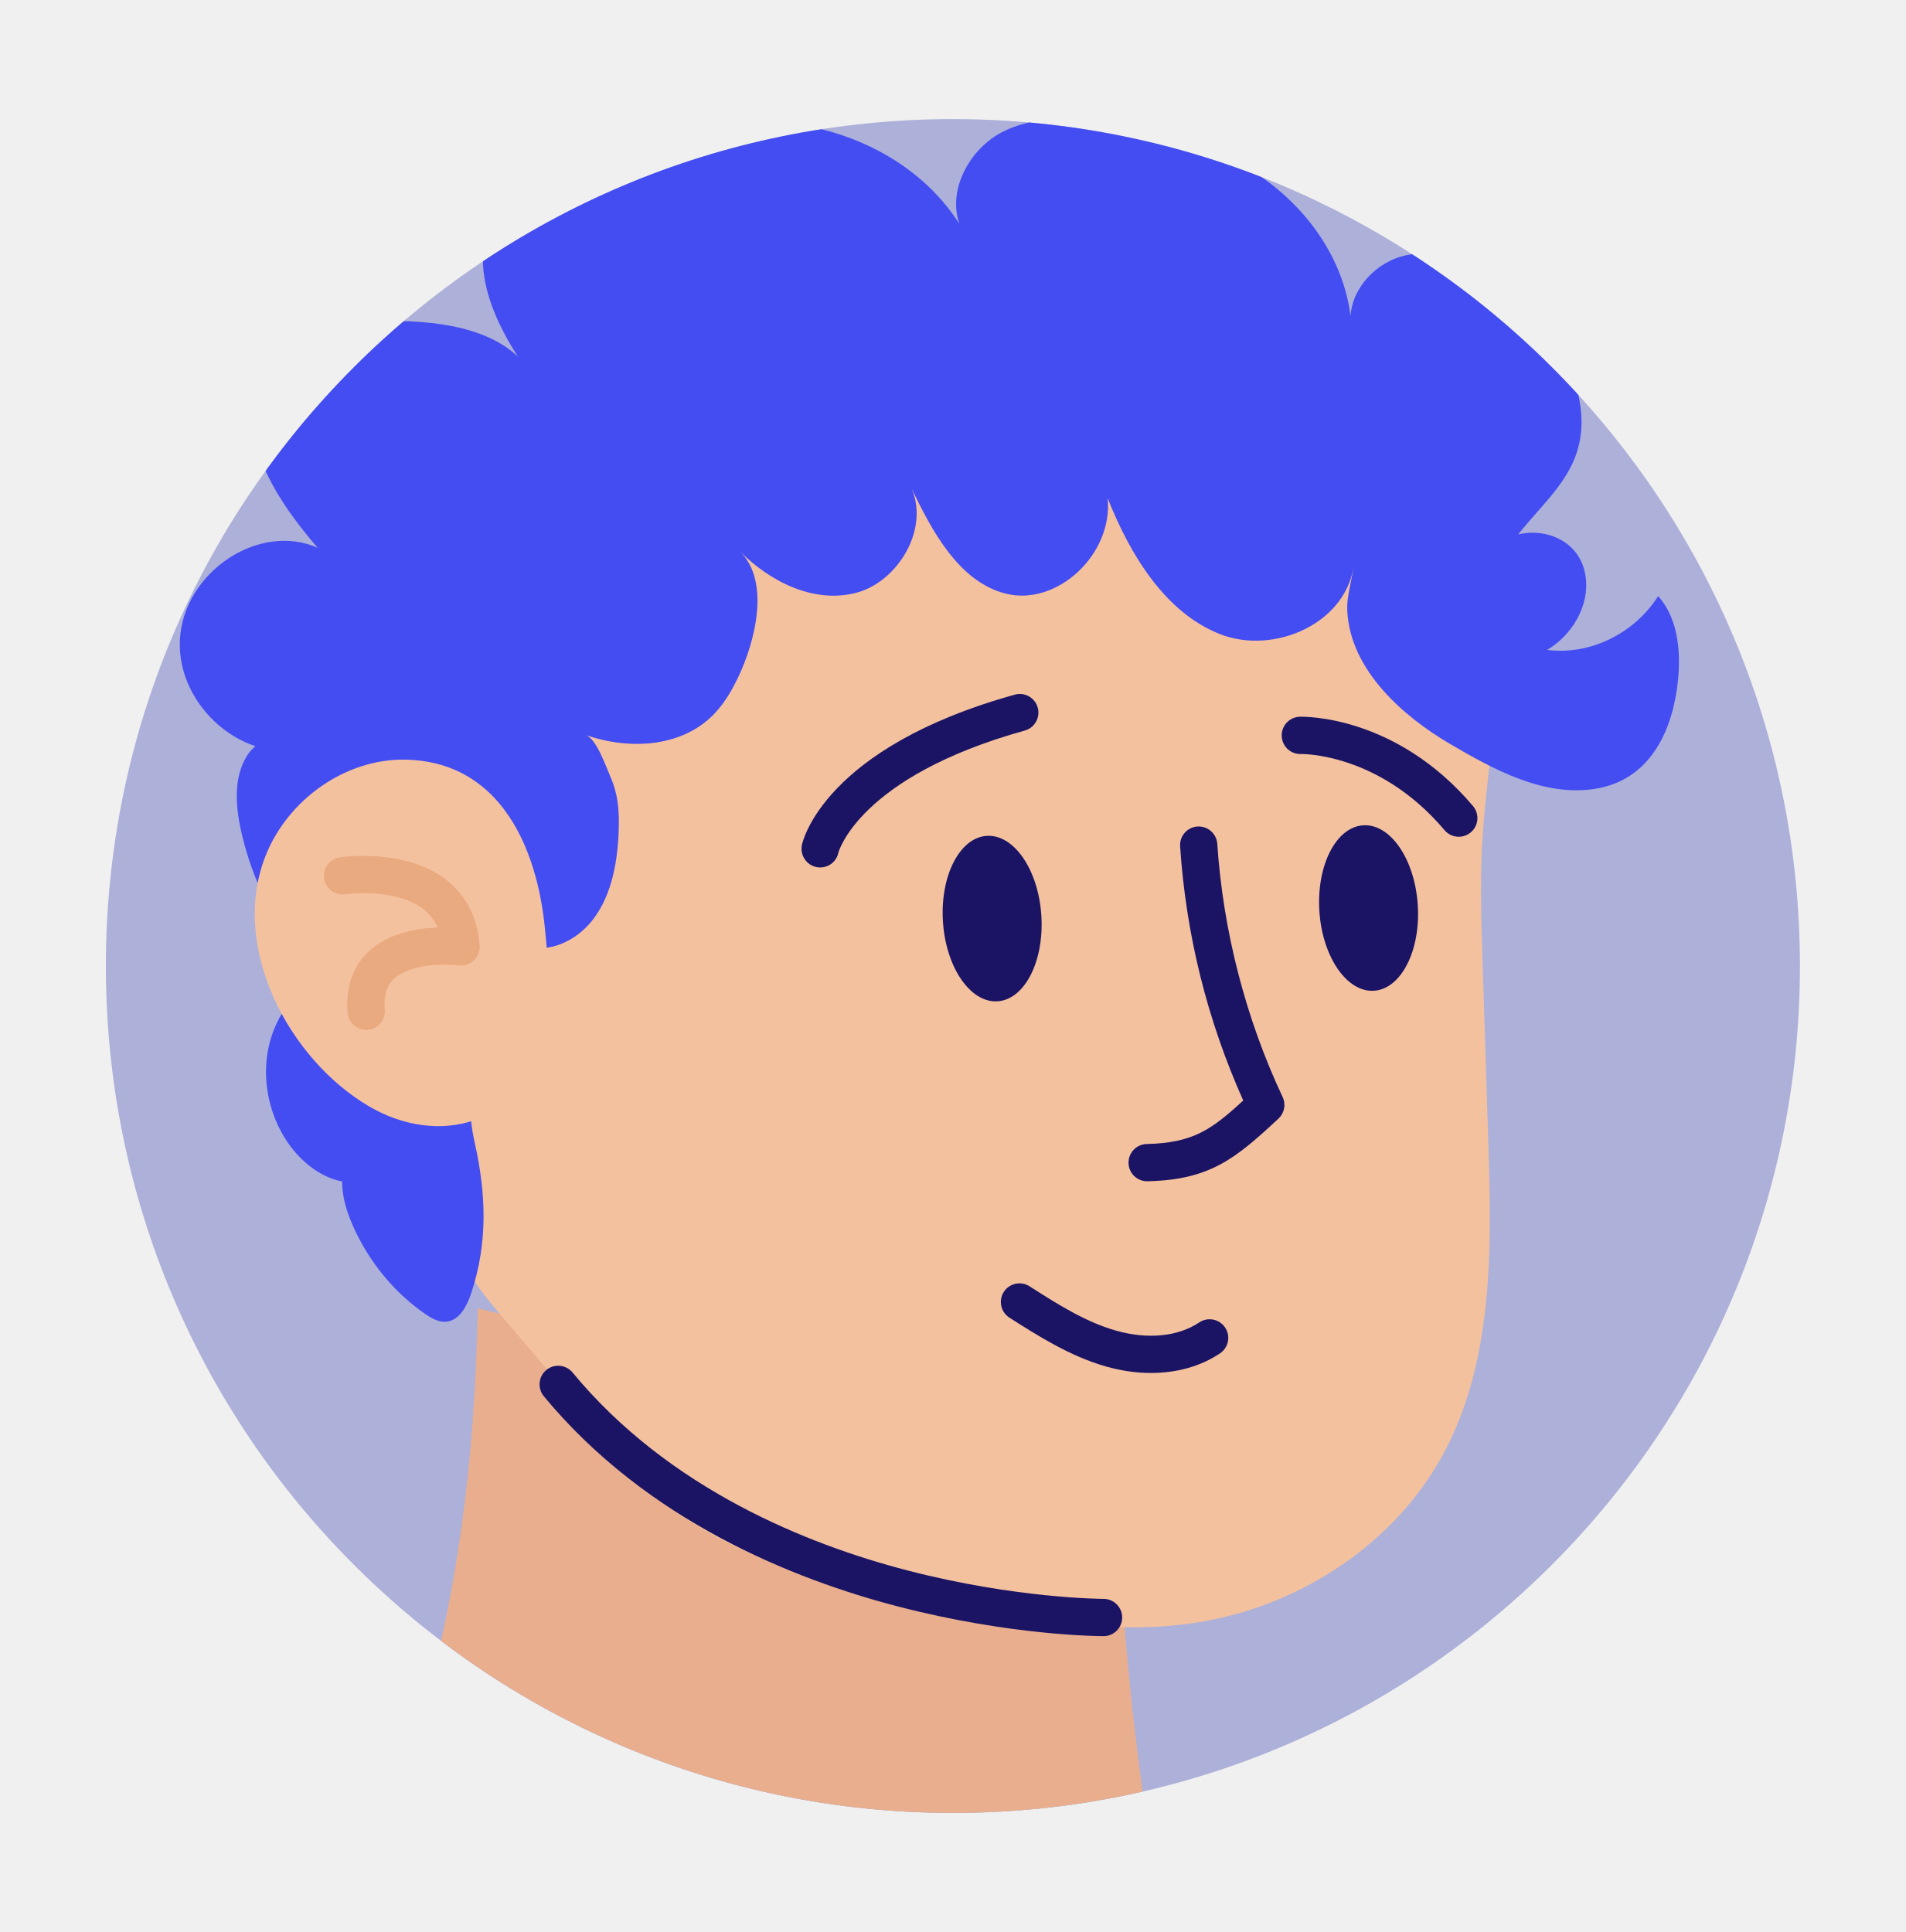
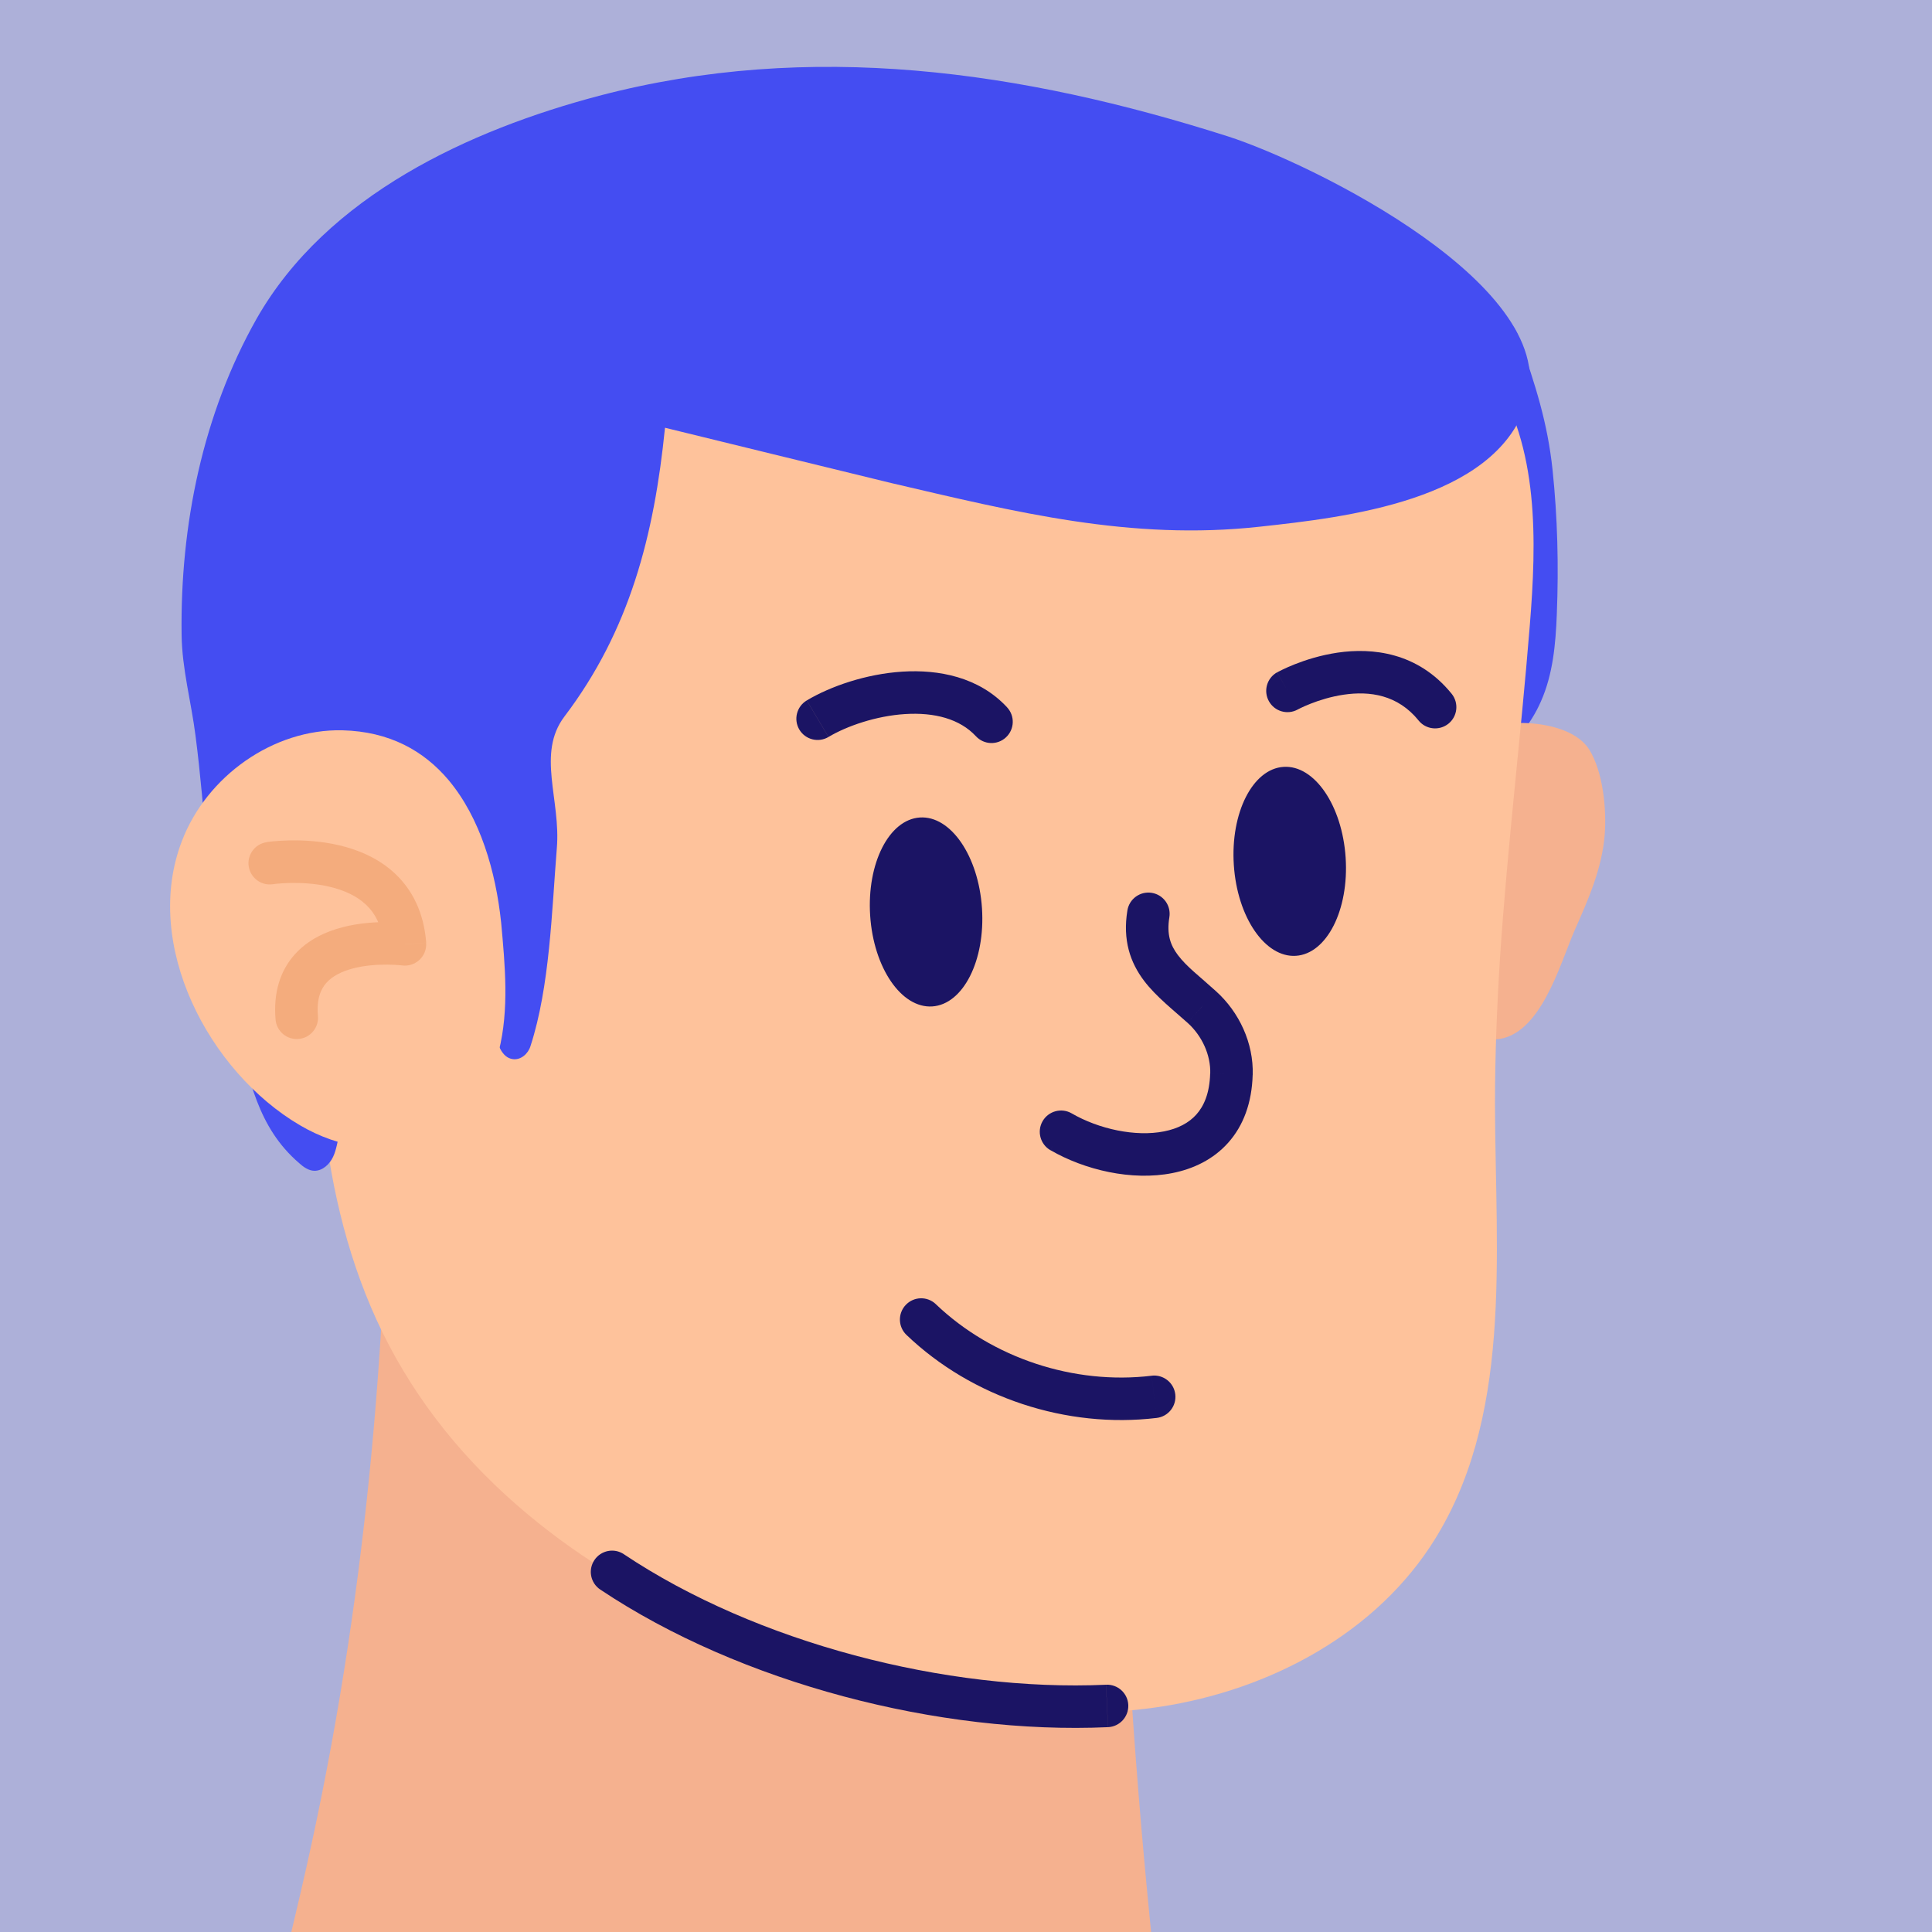
- <svg xmlns="http://www.w3.org/2000/svg" width="72" height="73" viewBox="0 0 72 73" fill="none">
-   <g clip-path="url(#clip0_6391_16353)">
-     <path d="M68 4.5H4V68.5H68V4.5Z" fill="#ADB0D9" />
-     <path d="M43.284 68.5H14.802C14.903 68.199 15.007 67.9 15.108 67.6C17.14 61.578 17.933 55.747 18.049 49.434C25.261 51.27 32.834 50.483 40.275 50.406C43.044 50.378 42.113 52.545 42.149 54.561C42.193 57.081 42.323 59.6 42.541 62.112C42.725 64.248 42.973 66.379 43.284 68.5Z" fill="#ADB0D9" />
-     <path d="M43.284 68.5H14.802C14.903 68.199 15.007 67.9 15.108 67.6C17.14 61.578 17.933 55.747 18.049 49.434C25.261 51.27 32.834 50.483 40.275 50.406C43.044 50.378 42.113 52.545 42.149 54.561C42.193 57.081 42.323 59.6 42.541 62.112C42.725 64.248 42.973 66.379 43.284 68.5Z" fill="#E8AE8E" />
-     <path d="M23.085 54.589C23.131 54.644 23.178 54.699 23.224 54.753C23.818 55.452 24.416 56.154 25.115 56.75C28.759 59.85 34.431 60.206 38.92 61.081C41.646 61.612 44.375 61.703 47.062 60.88C50.159 59.93 52.938 57.836 54.495 54.995C56.432 51.454 56.355 47.197 56.227 43.162C56.154 40.873 56.081 38.584 56.008 36.294C55.962 34.858 55.917 33.42 55.99 31.985C56.169 28.449 57.093 24.821 56.33 21.296C55.697 18.37 53.249 15.316 50.518 14.076C46.207 12.119 41.042 11.603 36.377 12.13C33.002 12.511 29.568 12.916 26.465 14.295C23.677 15.534 20.064 17.114 18.575 19.881C16.687 23.388 15.613 27.443 15.156 31.383C14.779 34.639 14.847 37.948 15.363 41.186C15.85 44.249 16.666 47.036 18.691 49.418C20.154 51.142 21.619 52.865 23.085 54.589Z" fill="#F4C19F" />
-     <path d="M43.339 44.634C42.957 44.634 42.643 44.33 42.635 43.947C42.626 43.558 42.933 43.235 43.322 43.226C45.077 43.185 45.777 42.677 46.968 41.582C45.607 38.539 44.805 35.311 44.584 31.978C44.558 31.59 44.851 31.255 45.239 31.229C45.625 31.205 45.962 31.497 45.988 31.884C46.206 35.166 47.059 38.475 48.457 41.452C48.588 41.729 48.524 42.058 48.3 42.266C46.669 43.785 45.709 44.579 43.354 44.633C43.35 44.634 43.345 44.634 43.339 44.634Z" fill="#1B1464" />
-     <path d="M37.688 37.834C38.714 37.767 39.454 36.313 39.341 34.587C39.228 32.86 38.304 31.516 37.277 31.583C36.251 31.65 35.511 33.104 35.624 34.831C35.737 36.557 36.661 37.901 37.688 37.834Z" fill="#1B1464" />
-     <path d="M51.909 37.435C52.935 37.367 53.676 35.913 53.562 34.187C53.449 32.461 52.525 31.116 51.499 31.184C50.472 31.251 49.732 32.705 49.845 34.431C49.959 36.157 50.883 37.502 51.909 37.435Z" fill="#1B1464" />
-     <path d="M55.11 31.617C54.911 31.617 54.711 31.532 54.573 31.367C52.092 28.433 49.176 28.491 49.148 28.49C48.755 28.504 48.435 28.197 48.422 27.807C48.41 27.418 48.715 27.095 49.105 27.082C49.25 27.078 52.733 27.009 55.649 30.457C55.9 30.754 55.863 31.198 55.566 31.449C55.431 31.562 55.27 31.617 55.11 31.617Z" fill="#1B1464" />
-     <path d="M30.988 32.776C30.939 32.776 30.89 32.771 30.84 32.761C30.46 32.682 30.217 32.303 30.296 31.923C30.327 31.774 31.142 28.25 38.339 26.247C38.714 26.143 39.101 26.362 39.205 26.736C39.309 27.111 39.09 27.499 38.716 27.603C32.447 29.349 31.68 32.193 31.672 32.221C31.602 32.554 31.313 32.776 30.988 32.776Z" fill="#1B1464" />
-     <path d="M43.484 51.877C42.927 51.877 42.349 51.795 41.768 51.628C40.415 51.24 39.204 50.469 38.136 49.788C37.809 49.579 37.713 49.143 37.921 48.816C38.13 48.489 38.565 48.392 38.893 48.601C39.927 49.262 40.997 49.945 42.153 50.275C43.352 50.618 44.502 50.506 45.307 49.967C45.63 49.751 46.067 49.838 46.284 50.16C46.5 50.483 46.413 50.92 46.09 51.137C45.361 51.626 44.457 51.877 43.484 51.877Z" fill="#1B1464" />
-     <path d="M17.934 43.174C17.446 41.021 17.985 38.586 18.091 36.392C18.105 36.115 18.13 35.809 18.314 35.613C18.688 35.215 19.299 35.571 19.803 35.737C20.737 36.044 21.785 35.55 22.404 34.742C23.133 33.79 23.345 32.502 23.377 31.272C23.395 30.576 23.338 29.982 23.066 29.359C22.9 28.984 22.538 27.916 22.136 27.777C23.784 28.345 25.783 28.25 27.008 26.947C27.374 26.558 27.651 26.083 27.886 25.593C28.512 24.288 29.128 21.969 27.946 20.825C29.087 21.973 30.716 22.803 32.311 22.408C33.938 22.005 35.173 19.923 34.39 18.351C35.203 20.067 36.219 21.964 37.97 22.424C39.918 22.936 42.054 20.954 41.847 18.827C42.705 20.983 44.019 23.136 46.077 23.955C48.134 24.774 50.954 23.543 51.165 21.212C51.109 21.823 50.868 22.478 50.899 23.086C51.014 25.351 53.056 27.095 54.767 28.101C56.406 29.063 58.33 30.129 60.296 29.8C62.156 29.491 63.077 27.924 63.351 26.046C63.53 24.816 63.451 23.425 62.644 22.524C61.738 23.95 60.054 24.765 58.45 24.556C59.373 24.012 60.06 22.905 59.905 21.794C59.721 20.459 58.429 19.936 57.359 20.192C58.424 18.827 59.825 17.812 59.745 15.787C59.657 13.541 57.847 11.251 56.072 10.242C55.146 9.716 54.062 9.411 53.041 9.663C52.019 9.916 51.101 10.827 51.021 11.942C50.753 9.753 49.357 7.847 47.613 6.658C45.87 5.469 43.807 4.919 41.754 4.632C40.44 4.447 39.044 4.377 37.853 4.995C36.663 5.614 35.789 7.13 36.242 8.456C34.71 6.059 31.954 4.78 29.238 4.6C26.521 4.419 23.828 5.213 21.289 6.257C20.323 6.655 19.316 7.135 18.735 8.049C17.48 10.026 18.856 12.656 20.291 14.486C19.436 12.607 17.133 12.175 15.174 12.133C13.133 12.089 10.685 12.482 9.83 14.458C8.902 16.601 10.505 18.959 11.999 20.698C9.791 19.712 6.929 21.621 6.797 24.17C6.665 26.718 9.312 28.953 11.61 28.23C11.053 27.476 9.812 27.77 9.32 28.574C8.827 29.377 8.896 30.429 9.101 31.363C9.432 32.883 10.076 34.324 10.972 35.558C11.662 36.508 13.185 37.269 13.748 36.229C12.12 36.387 10.644 37.692 10.196 39.368C9.748 41.044 10.359 42.983 11.665 44.032C12.244 44.497 12.993 44.798 13.698 44.616C14.404 44.435 14.987 43.649 14.809 42.899C14.102 42.583 13.258 43.184 13.023 43.962C12.787 44.741 13.011 45.594 13.34 46.333C13.933 47.665 14.875 48.817 16.031 49.626C16.293 49.809 16.593 49.982 16.902 49.935C17.375 49.863 17.646 49.332 17.805 48.853C18.437 46.951 18.365 45.096 17.934 43.174Z" fill="#444DF2" />
-     <path d="M18.858 30.35C18.04 29.383 16.897 28.739 15.337 28.703C13.044 28.651 10.849 30.231 10.02 32.37C8.685 35.814 10.917 40.017 13.926 41.794C16.599 43.371 19.736 42.452 20.516 39.333C20.861 37.949 20.726 36.498 20.586 35.078C20.42 33.368 19.908 31.591 18.858 30.35Z" fill="#F4C19F" />
-     <path d="M13.834 38.915C13.473 38.915 13.166 38.639 13.134 38.273C13.03 37.08 13.498 36.363 13.907 35.971C14.653 35.258 15.743 35.073 16.532 35.043C16.413 34.773 16.239 34.548 16.008 34.364C14.955 33.527 13.063 33.785 13.044 33.788C12.66 33.848 12.301 33.582 12.243 33.198C12.184 32.814 12.449 32.454 12.833 32.396C12.934 32.381 15.338 32.034 16.883 33.262C17.623 33.85 18.04 34.68 18.121 35.726C18.137 35.937 18.057 36.145 17.903 36.291C17.748 36.437 17.537 36.505 17.326 36.478C16.857 36.418 15.502 36.392 14.877 36.992C14.603 37.255 14.492 37.634 14.537 38.151C14.57 38.539 14.283 38.88 13.897 38.914C13.875 38.914 13.855 38.915 13.834 38.915Z" fill="#EAAA7F" />
-     <path d="M41.688 61.821C41.49 61.821 38.185 61.803 33.949 60.706C29.981 59.678 24.434 57.464 20.545 52.756C20.298 52.456 20.34 52.012 20.64 51.765C20.939 51.518 21.384 51.56 21.631 51.86C25.271 56.267 30.511 58.356 34.265 59.334C38.37 60.403 41.65 60.413 41.691 60.413C42.08 60.413 42.395 60.728 42.395 61.116C42.395 61.505 42.081 61.82 41.692 61.821C41.692 61.821 41.691 61.821 41.688 61.821Z" fill="#1B1464" />
-   </g>
-   <defs>
-     <clipPath id="clip0_6391_16353">
-       <rect x="4" y="4.5" width="64" height="64" rx="32" fill="white" />
-     </clipPath>
-   </defs>
+ <svg xmlns="http://www.w3.org/2000/svg" width="200" height="200" viewBox="0 0 200 200" fill="none">
+   <path d="M200 0H0V200H200V0Z" fill="#ADB0D9" />
+   <path d="M149.56 54.32C150.32 51.52 152.36 48.84 151.84 46C151.44 43.8 150.52 41.52 150.8 39.24C151 37.56 153.52 32.52 155.72 33.12C156.6 33.36 157.04 34.36 157.32 35.2C158.92 39.8 160.2 43.72 160.72 48.64C161.24 53.6 161.36 58.6 161.16 63.6C161.04 66.68 160.76 69.8 159.52 72.6C158.44 75.08 156.6 77.24 154.36 78.72C153.72 77.32 152.36 76.44 151.36 75.28C149.76 73.48 149 71.12 148.56 68.76C148.56 63.76 148.24 59.28 149.56 54.32Z" fill="#444DF2" />
+   <path d="M144.92 100C144.12 96.72 144.44 93.28 144.76 89.92C145.16 85.88 146.36 81.68 148.84 78.72C150.76 76.44 153.48 74.92 157.16 74.84C159.6 74.8 163.12 75.4 164.52 77.6C165.96 79.92 166.32 83.8 166.12 86.4C165.84 89.92 164.4 93.16 163 96.32C161.48 99.8 159.48 107.28 154.84 107.6C150 107.96 146.04 104.52 144.92 100Z" fill="#F5B18F" />
+   <path d="M119.16 200H30.16C30.48 198.64 30.8 197.28 31.12 195.92C37.48 168.64 39.96 142.2 40.32 113.6C62.84 121.92 86.52 118.36 109.76 118C118.4 117.88 115.52 127.68 115.6 136.84C115.72 148.28 116.16 159.68 116.84 171.04C117.4 180.72 118.2 190.4 119.16 200Z" fill="#F5B18F" />
+   <path d="M158.36 64.8C157.44 76.24 156.04 87.68 155.28 99.16C154.96 104.24 154.76 109.28 154.76 114.36C154.8 130.04 156.68 147.04 148.04 160.12C141.68 169.72 130.44 175.36 119 176.84C110.72 177.92 102.44 176.92 94.36 175.12C81.76 172.36 68.84 167.32 58.16 159.52C51.6 154.72 45.92 148.88 41.72 141.84C37.68 135.12 35.28 127.56 34.04 119.76C33.4 115.64 33.08 111.44 33.04 107.24C32.96 99.44 33.76 91.64 34.88 83.92C36.48 72.88 38.04 61.2 44.32 51.68C50.2 42.8 58.92 35.88 68.64 31.6C84.88 24.48 103.24 24 120.96 25.08C127.24 25.48 133.56 26.04 139.52 28.04C145.48 30.04 151.08 33.6 154.48 38.84C159.32 46.32 159.08 55.92 158.36 64.8Z" fill="#FEC29B" />
+   <path d="M96.509 104.185C99.705 103.976 102.009 99.427 101.655 94.026C101.3 88.625 98.422 84.417 95.225 84.627C92.029 84.836 89.725 89.385 90.079 94.786C90.434 100.187 93.312 104.395 96.509 104.185Z" fill="#1B1464" />
+   <path d="M134.155 98.945C137.351 98.735 139.655 94.187 139.301 88.786C138.946 83.385 136.067 79.176 132.871 79.386C129.674 79.596 127.37 84.144 127.725 89.545C128.079 94.946 130.958 99.155 134.155 98.945Z" fill="#1B1464" />
+   <path d="M85.768 76.288C87.656 75.164 90.668 74.112 93.692 73.92C96.732 73.728 99.36 74.416 101.028 76.216L104.256 73.224C101.328 70.064 97.132 69.292 93.412 69.528C89.676 69.764 85.988 71.036 83.516 72.508L85.768 76.288ZM101.028 76.216C101.856 77.108 103.248 77.16 104.136 76.332C105.028 75.504 105.08 74.112 104.252 73.224L101.028 76.216ZM83.512 72.512C82.468 73.136 82.128 74.484 82.748 75.528C83.372 76.572 84.72 76.912 85.764 76.292L83.512 72.512Z" fill="#1B1464" />
+   <path d="M133.28 71.52C134.348 73.444 134.344 73.444 134.344 73.444C134.344 73.444 134.348 73.444 134.352 73.44C134.36 73.436 134.38 73.424 134.408 73.412C134.46 73.384 134.548 73.34 134.664 73.284C134.896 73.172 135.244 73.016 135.68 72.844C136.564 72.496 137.772 72.108 139.112 71.912C141.792 71.52 144.688 71.912 146.856 74.588L150.272 71.816C146.76 67.488 142.016 67.044 138.476 67.56C136.708 67.82 135.16 68.32 134.068 68.752C133.516 68.968 133.068 69.172 132.756 69.324C132.596 69.4 132.472 69.464 132.384 69.512C132.34 69.536 132.304 69.556 132.276 69.568C132.264 69.576 132.252 69.58 132.244 69.588C132.24 69.592 132.236 69.592 132.232 69.596C132.232 69.596 132.228 69.596 132.228 69.6C132.216 69.596 132.212 69.596 133.28 71.52ZM146.852 74.588C147.616 75.532 149.004 75.676 149.948 74.912C150.892 74.148 151.036 72.76 150.272 71.816L146.852 74.588ZM132.212 69.596C131.148 70.184 130.764 71.524 131.356 72.588C131.944 73.652 133.284 74.036 134.348 73.444L132.212 69.596Z" fill="#1B1464" />
+   <path d="M93.84 138.192C100.64 144.692 110.416 147.904 119.74 146.784L119.216 142.416C111.18 143.38 102.716 140.592 96.876 135.008L93.84 138.192ZM119.74 146.784C120.948 146.64 121.808 145.544 121.664 144.336C121.52 143.128 120.424 142.268 119.216 142.412L119.74 146.784ZM96.88 135.008C96 134.168 94.608 134.2 93.768 135.08C92.928 135.96 92.96 137.352 93.84 138.192L96.88 135.008Z" fill="#1B1464" />
+   <path d="M157.96 41.88C154.64 51.84 139.24 53.56 130.44 54.52C117.04 56 105.12 53 92.24 50C90.56 49.6 68.84 44.28 68.84 44.28C67.72 55.4 65.2 65.24 58.44 74.16C55.52 78 58.08 82.8 57.64 87.84C57.12 94.28 56.92 102.12 54.92 108.28C54.68 109.08 53.92 109.76 53.08 109.64C51.92 109.48 51.56 108.08 51.12 107C50.12 104.48 47.28 102.2 44.48 103.4C41.84 104.56 40.52 108.68 39.16 110.96C37.88 113.12 35.88 114.96 35.16 117.36C34.92 118.16 34.84 119 34.48 119.76C34.12 120.52 33.4 121.2 32.56 121.2C31.96 121.2 31.4 120.8 30.96 120.4C26.6 116.64 25.88 111.68 24.4 106.56C22.72 100.56 22.04 94.36 21.44 88.2C21.08 84.2 20.76 80.16 20.24 76.16C19.8 72.68 18.84 69.24 18.8 65.72C18.64 54.36 21 42.84 26.56 33C33.84 20.2 48.68 13.44 62 9.92C83.92 4.16 105.8 7.32 127.12 14.12C135.72 16.88 162.04 29.76 157.96 41.88Z" fill="#444DF2" />
+   <path d="M125.88 102.612C124.12 101.012 122.872 100.104 121.94 98.876C121.18 97.868 120.756 96.76 121.052 94.956L116.708 94.244C116.204 97.32 117 99.632 118.428 101.524C119.688 103.192 121.596 104.664 122.92 105.868L125.88 102.612ZM129.68 111.268C129.78 107.968 128.272 104.76 125.872 102.604L122.932 105.876C124.452 107.24 125.34 109.232 125.284 111.132L129.68 111.268ZM108.74 119.064C112.284 121.116 117.164 122.272 121.368 121.436C123.512 121.012 125.58 120.044 127.14 118.296C128.716 116.532 129.596 114.164 129.676 111.26L125.276 111.136C125.216 113.192 124.62 114.508 123.852 115.368C123.072 116.244 121.944 116.836 120.504 117.12C117.548 117.708 113.748 116.884 110.932 115.252L108.74 119.064ZM121.052 94.956C121.248 93.756 120.436 92.624 119.236 92.428C118.036 92.232 116.904 93.044 116.708 94.244L121.052 94.956ZM124.4 104.24L122.92 105.868C122.924 105.872 122.928 105.876 122.932 105.876L124.4 104.24ZM127.48 111.2L125.28 111.132V111.136L127.48 111.2ZM110.94 115.256C109.888 114.648 108.544 115.008 107.932 116.06C107.324 117.112 107.684 118.456 108.736 119.068L110.94 115.256Z" fill="#1B1464" />
+   <path d="M46.44 80.76C43.88 77.72 40.32 75.72 35.44 75.6C28.28 75.44 21.4 80.36 18.84 87.04C14.68 97.8 21.64 110.96 31.04 116.48C39.4 121.4 49.2 118.52 51.64 108.8C52.72 104.48 52.28 99.92 51.88 95.52C51.32 90.2 49.72 84.68 46.44 80.76Z" fill="#FEC29B" />
+   <path d="M41.92 97.76C42.212 95.58 42.208 95.58 42.208 95.58C42.208 95.58 42.208 95.58 42.204 95.58H42.2C42.196 95.58 42.192 95.58 42.188 95.58C42.176 95.58 42.164 95.576 42.148 95.576C42.116 95.572 42.072 95.568 42.02 95.56C41.912 95.548 41.764 95.532 41.576 95.52C41.204 95.492 40.684 95.46 40.068 95.456C38.848 95.448 37.168 95.544 35.468 95.984C33.784 96.42 31.892 97.244 30.484 98.836C29.016 100.492 28.284 102.74 28.528 105.552L32.912 105.172C32.756 103.384 33.224 102.38 33.78 101.752C34.396 101.056 35.356 100.556 36.572 100.244C37.772 99.932 39.04 99.852 40.048 99.856C40.544 99.86 40.952 99.884 41.236 99.904C41.376 99.916 41.484 99.924 41.552 99.932C41.588 99.936 41.612 99.94 41.624 99.94C41.632 99.94 41.636 99.94 41.636 99.94C41.628 99.94 41.628 99.94 41.92 97.76ZM27.92 89.36C28.248 91.536 28.248 91.536 28.248 91.536C28.248 91.536 28.256 91.536 28.264 91.532C28.28 91.528 28.308 91.528 28.344 91.52C28.42 91.512 28.54 91.496 28.7 91.48C29.016 91.448 29.48 91.416 30.044 91.404C31.18 91.38 32.66 91.452 34.12 91.796C35.588 92.14 36.912 92.732 37.888 93.652C38.816 94.532 39.568 95.836 39.732 97.92L44.12 97.584C43.88 94.472 42.684 92.124 40.912 90.452C39.188 88.824 37.06 87.964 35.132 87.508C33.192 87.052 31.32 86.972 29.96 87C29.272 87.012 28.7 87.056 28.292 87.092C28.088 87.112 27.924 87.132 27.808 87.144C27.748 87.152 27.704 87.156 27.668 87.164C27.652 87.168 27.636 87.168 27.624 87.168C27.62 87.168 27.612 87.168 27.612 87.172H27.608C27.608 87.172 27.608 87.172 27.604 87.172C27.592 87.184 27.592 87.184 27.92 89.36ZM28.528 105.552C28.632 106.764 29.7 107.66 30.912 107.552C32.124 107.448 33.02 106.38 32.912 105.168L28.528 105.552ZM41.92 97.76L41.628 99.94C42.284 100.028 42.948 99.812 43.432 99.356C43.916 98.9 44.164 98.252 44.112 97.588L41.92 97.76ZM27.592 87.184C26.392 87.368 25.564 88.488 25.748 89.688C25.932 90.888 27.052 91.716 28.252 91.532L27.592 87.184Z" fill="#F4AC7D" />
+   <path d="M114.5 174.404C97.932 175.144 78.284 170.052 64.58 160.892L62.136 164.548C76.672 174.268 97.264 179.576 114.696 178.796L114.5 174.404ZM64.584 160.892C63.572 160.216 62.208 160.488 61.532 161.5C60.856 162.512 61.128 163.876 62.14 164.552L64.584 160.892ZM114.7 178.796C115.912 178.74 116.852 177.712 116.8 176.5C116.748 175.288 115.716 174.348 114.504 174.4L114.7 178.796Z" fill="#1B1464" />
</svg>
